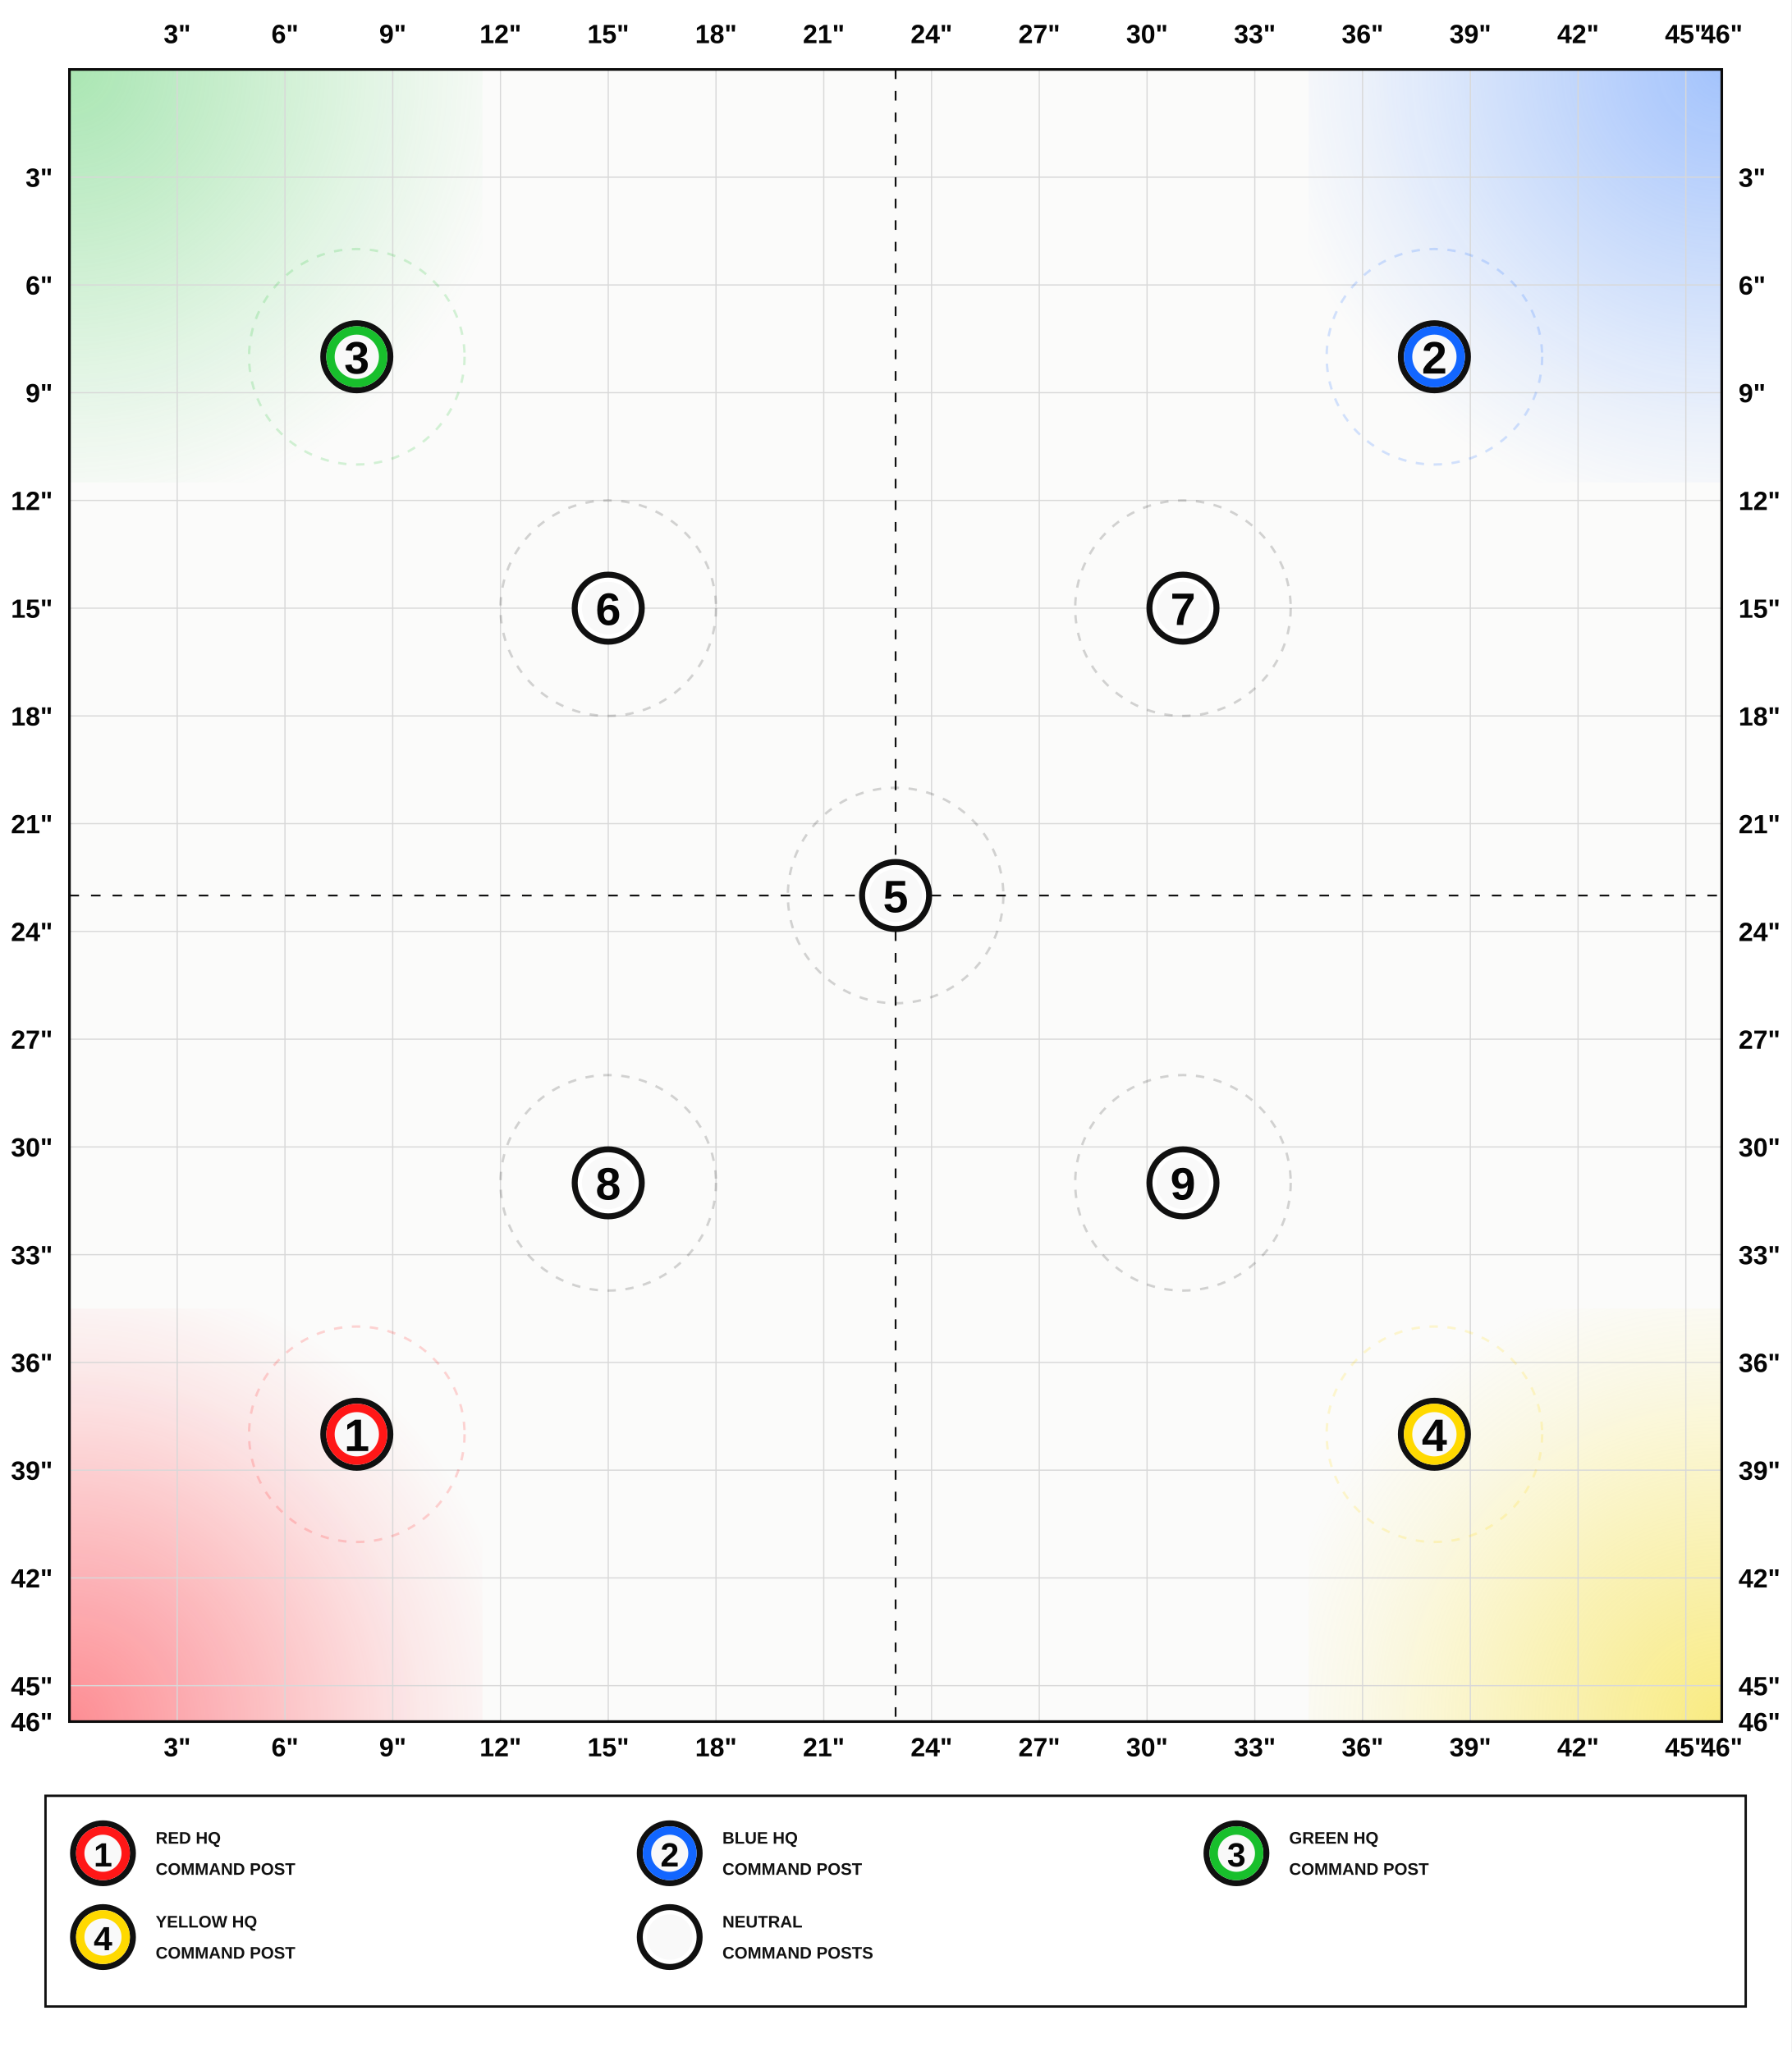
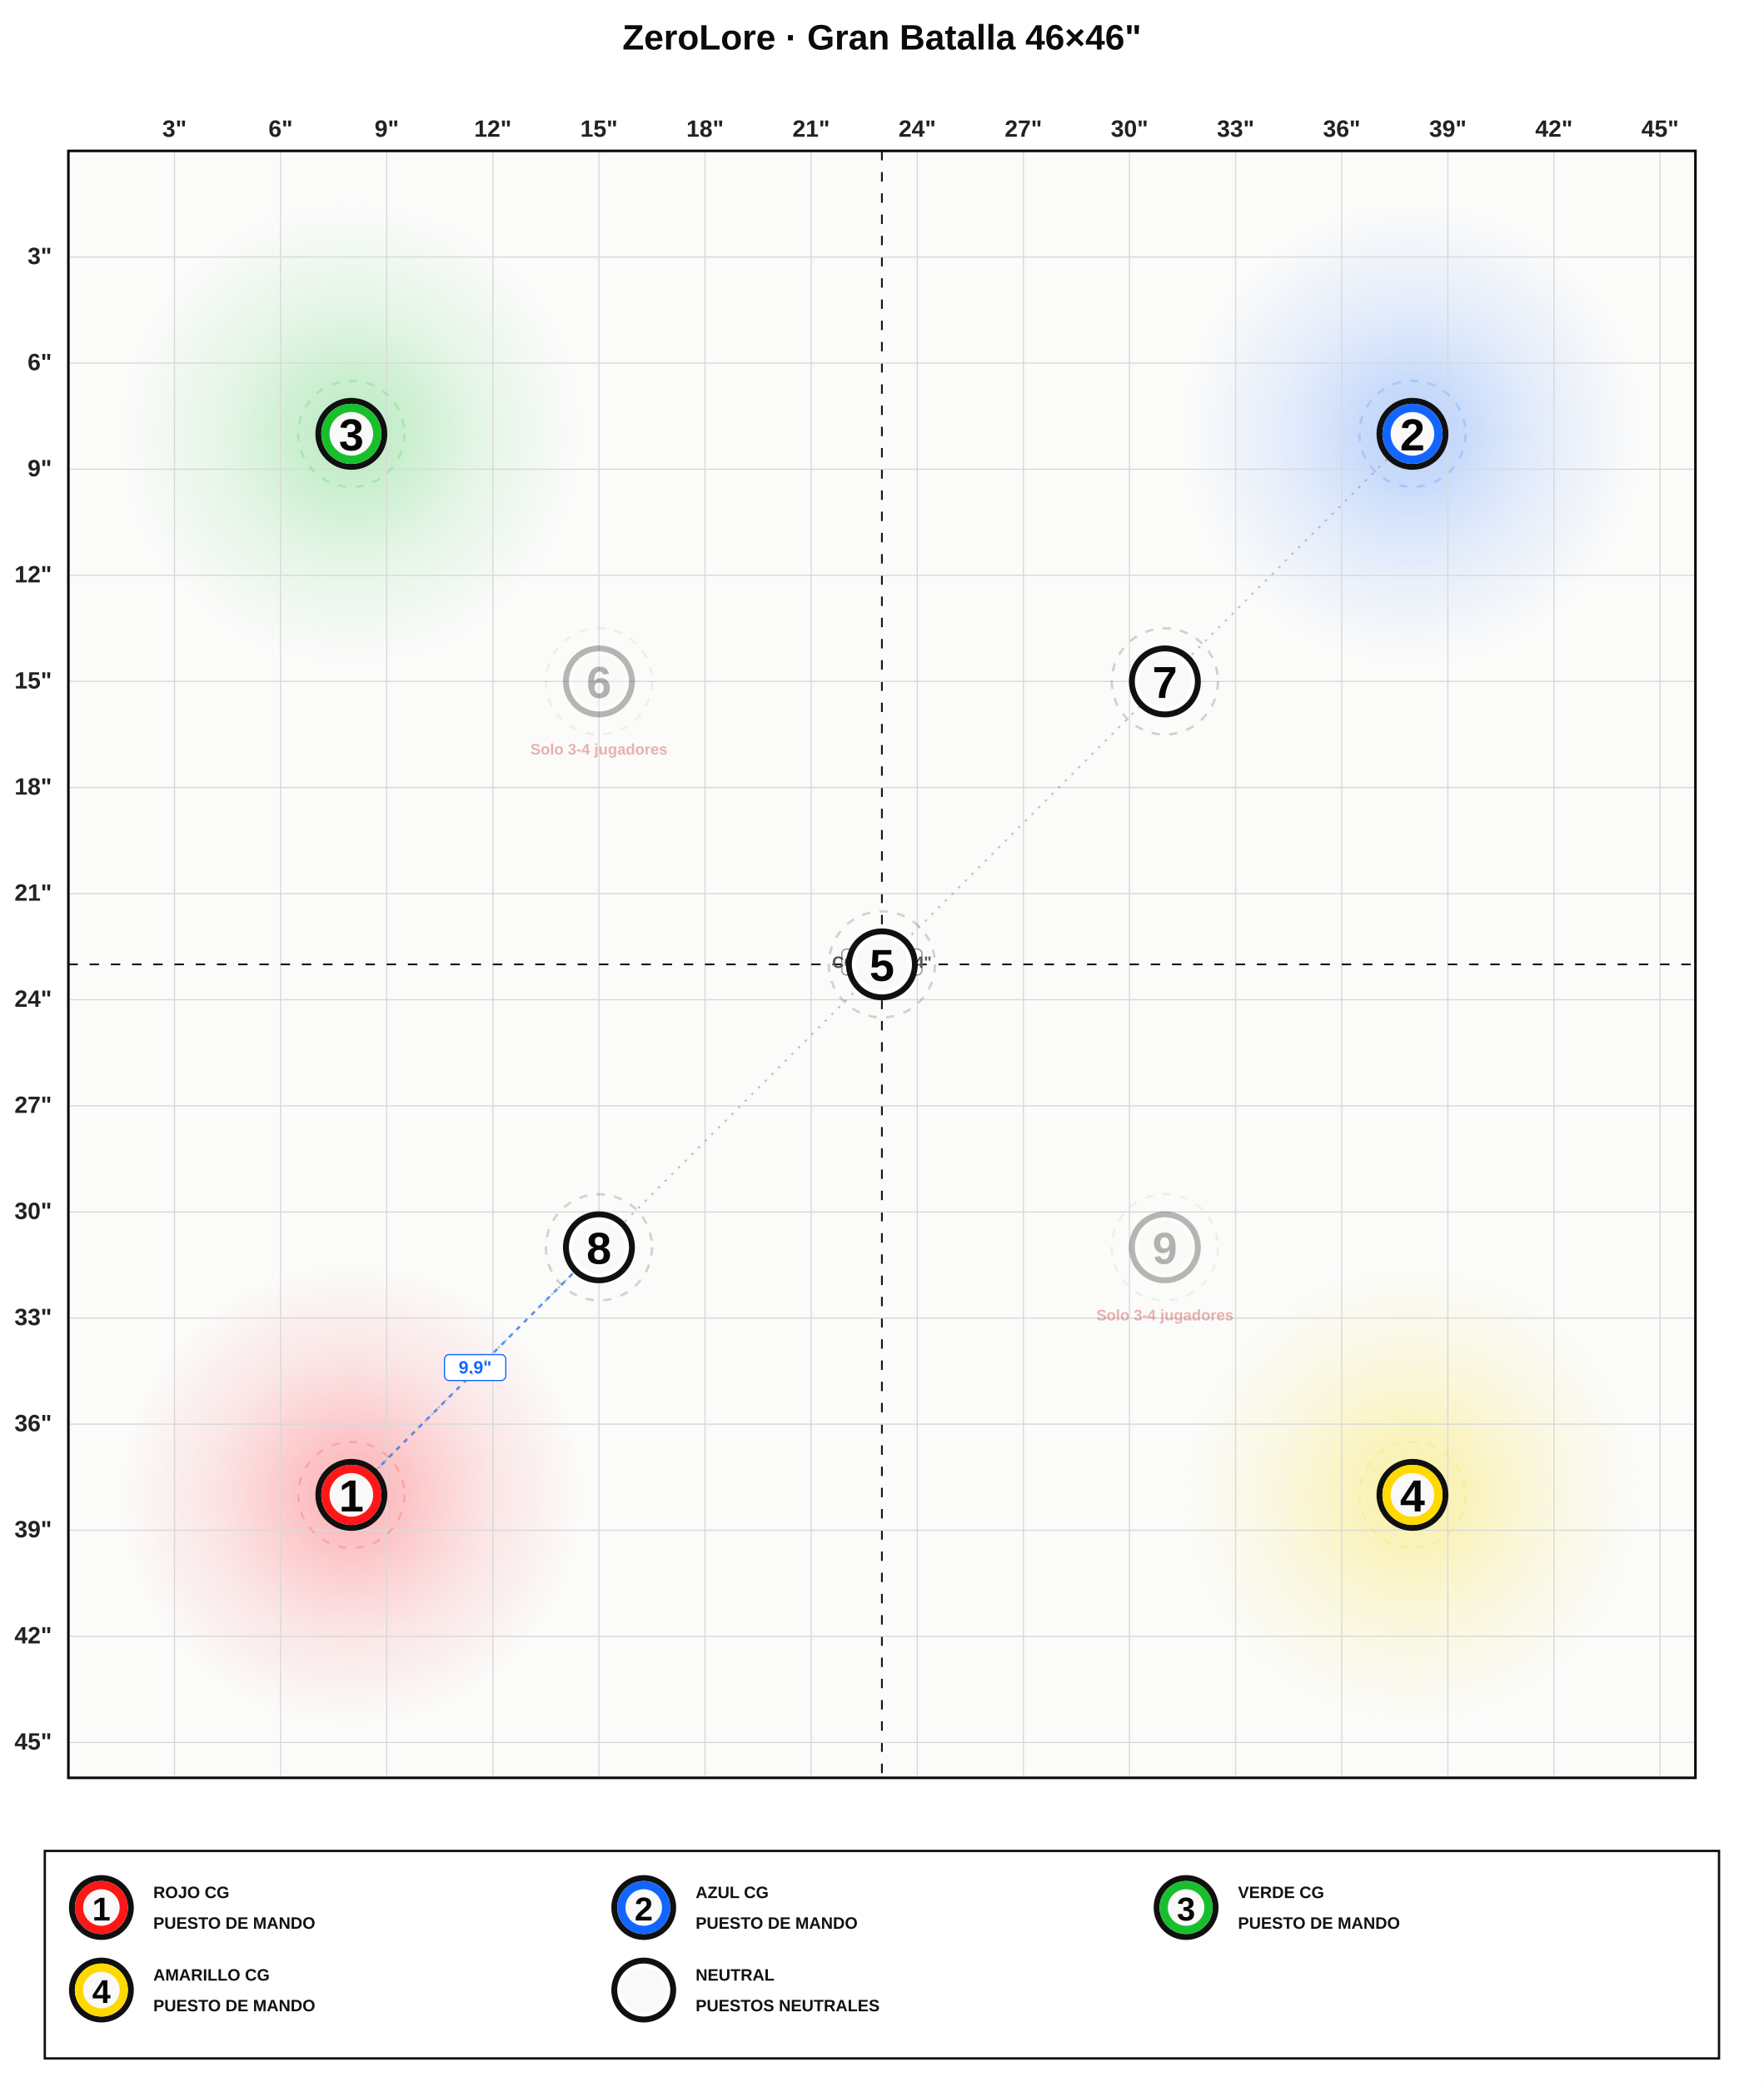
- <svg xmlns="http://www.w3.org/2000/svg" width="1496" height="1714" viewBox="0 0 1496 1714" role="img" aria-labelledby="title desc">
+ <svg xmlns="http://www.w3.org/2000/svg" width="1496" height="1766" viewBox="0 0 1496 1766" role="img" aria-labelledby="title desc">
  <defs>
-     <radialGradient id="zone-red" cx="0%" cy="100%" r="110%">
-       <stop offset="0%" stop-color="#ff1f2d" stop-opacity="0.5" />
-       <stop offset="78%" stop-color="#ff1f2d" stop-opacity="0.08" />
+     <radialGradient id="zone-1" cx="50%" cy="50%" r="50%">
+       <stop offset="0%" stop-color="#ff1f2d" stop-opacity="0.34" />
+       <stop offset="60%" stop-color="#ff1f2d" stop-opacity="0.10" />
      <stop offset="100%" stop-color="#ff1f2d" stop-opacity="0" />
    </radialGradient>
-     <radialGradient id="zone-blue" cx="100%" cy="0%" r="110%">
-       <stop offset="0%" stop-color="#347cff" stop-opacity="0.44" />
-       <stop offset="78%" stop-color="#347cff" stop-opacity="0.08" />
+     <radialGradient id="zone-2" cx="50%" cy="50%" r="50%">
+       <stop offset="0%" stop-color="#347cff" stop-opacity="0.34" />
+       <stop offset="60%" stop-color="#347cff" stop-opacity="0.10" />
      <stop offset="100%" stop-color="#347cff" stop-opacity="0" />
    </radialGradient>
-     <radialGradient id="zone-green" cx="0%" cy="0%" r="110%">
-       <stop offset="0%" stop-color="#39c950" stop-opacity="0.42" />
-       <stop offset="78%" stop-color="#39c950" stop-opacity="0.08" />
+     <radialGradient id="zone-3" cx="50%" cy="50%" r="50%">
+       <stop offset="0%" stop-color="#39c950" stop-opacity="0.34" />
+       <stop offset="60%" stop-color="#39c950" stop-opacity="0.10" />
      <stop offset="100%" stop-color="#39c950" stop-opacity="0" />
    </radialGradient>
-     <radialGradient id="zone-yellow" cx="100%" cy="100%" r="110%">
-       <stop offset="0%" stop-color="#f6d900" stop-opacity="0.48" />
-       <stop offset="78%" stop-color="#f6d900" stop-opacity="0.08" />
+     <radialGradient id="zone-4" cx="50%" cy="50%" r="50%">
+       <stop offset="0%" stop-color="#f6d900" stop-opacity="0.34" />
+       <stop offset="60%" stop-color="#f6d900" stop-opacity="0.10" />
      <stop offset="100%" stop-color="#f6d900" stop-opacity="0" />
    </radialGradient>
+     <clipPath id="board-clip">
+       <rect x="58" y="128" width="1380" height="1380" />
+     </clipPath>
  </defs>
  <rect width="100%" height="100%" fill="#ffffff" />
-   <text x="148" y="36" class="measure top" font-family="Arial, Helvetica, sans-serif" font-size="22" font-weight="900" fill="#050505" text-anchor="middle">3"</text>
-   <text x="148" y="1467" class="measure bottom" font-family="Arial, Helvetica, sans-serif" font-size="22" font-weight="900" fill="#050505" text-anchor="middle">3"</text>
-   <text x="238" y="36" class="measure top" font-family="Arial, Helvetica, sans-serif" font-size="22" font-weight="900" fill="#050505" text-anchor="middle">6"</text>
-   <text x="238" y="1467" class="measure bottom" font-family="Arial, Helvetica, sans-serif" font-size="22" font-weight="900" fill="#050505" text-anchor="middle">6"</text>
-   <text x="328" y="36" class="measure top" font-family="Arial, Helvetica, sans-serif" font-size="22" font-weight="900" fill="#050505" text-anchor="middle">9"</text>
-   <text x="328" y="1467" class="measure bottom" font-family="Arial, Helvetica, sans-serif" font-size="22" font-weight="900" fill="#050505" text-anchor="middle">9"</text>
-   <text x="418" y="36" class="measure top" font-family="Arial, Helvetica, sans-serif" font-size="22" font-weight="900" fill="#050505" text-anchor="middle">12"</text>
-   <text x="418" y="1467" class="measure bottom" font-family="Arial, Helvetica, sans-serif" font-size="22" font-weight="900" fill="#050505" text-anchor="middle">12"</text>
-   <text x="508" y="36" class="measure top" font-family="Arial, Helvetica, sans-serif" font-size="22" font-weight="900" fill="#050505" text-anchor="middle">15"</text>
-   <text x="508" y="1467" class="measure bottom" font-family="Arial, Helvetica, sans-serif" font-size="22" font-weight="900" fill="#050505" text-anchor="middle">15"</text>
-   <text x="598" y="36" class="measure top" font-family="Arial, Helvetica, sans-serif" font-size="22" font-weight="900" fill="#050505" text-anchor="middle">18"</text>
-   <text x="598" y="1467" class="measure bottom" font-family="Arial, Helvetica, sans-serif" font-size="22" font-weight="900" fill="#050505" text-anchor="middle">18"</text>
-   <text x="688" y="36" class="measure top" font-family="Arial, Helvetica, sans-serif" font-size="22" font-weight="900" fill="#050505" text-anchor="middle">21"</text>
-   <text x="688" y="1467" class="measure bottom" font-family="Arial, Helvetica, sans-serif" font-size="22" font-weight="900" fill="#050505" text-anchor="middle">21"</text>
-   <text x="778" y="36" class="measure top" font-family="Arial, Helvetica, sans-serif" font-size="22" font-weight="900" fill="#050505" text-anchor="middle">24"</text>
-   <text x="778" y="1467" class="measure bottom" font-family="Arial, Helvetica, sans-serif" font-size="22" font-weight="900" fill="#050505" text-anchor="middle">24"</text>
-   <text x="868" y="36" class="measure top" font-family="Arial, Helvetica, sans-serif" font-size="22" font-weight="900" fill="#050505" text-anchor="middle">27"</text>
-   <text x="868" y="1467" class="measure bottom" font-family="Arial, Helvetica, sans-serif" font-size="22" font-weight="900" fill="#050505" text-anchor="middle">27"</text>
-   <text x="958" y="36" class="measure top" font-family="Arial, Helvetica, sans-serif" font-size="22" font-weight="900" fill="#050505" text-anchor="middle">30"</text>
-   <text x="958" y="1467" class="measure bottom" font-family="Arial, Helvetica, sans-serif" font-size="22" font-weight="900" fill="#050505" text-anchor="middle">30"</text>
-   <text x="1048" y="36" class="measure top" font-family="Arial, Helvetica, sans-serif" font-size="22" font-weight="900" fill="#050505" text-anchor="middle">33"</text>
-   <text x="1048" y="1467" class="measure bottom" font-family="Arial, Helvetica, sans-serif" font-size="22" font-weight="900" fill="#050505" text-anchor="middle">33"</text>
-   <text x="1138" y="36" class="measure top" font-family="Arial, Helvetica, sans-serif" font-size="22" font-weight="900" fill="#050505" text-anchor="middle">36"</text>
-   <text x="1138" y="1467" class="measure bottom" font-family="Arial, Helvetica, sans-serif" font-size="22" font-weight="900" fill="#050505" text-anchor="middle">36"</text>
-   <text x="1228" y="36" class="measure top" font-family="Arial, Helvetica, sans-serif" font-size="22" font-weight="900" fill="#050505" text-anchor="middle">39"</text>
-   <text x="1228" y="1467" class="measure bottom" font-family="Arial, Helvetica, sans-serif" font-size="22" font-weight="900" fill="#050505" text-anchor="middle">39"</text>
-   <text x="1318" y="36" class="measure top" font-family="Arial, Helvetica, sans-serif" font-size="22" font-weight="900" fill="#050505" text-anchor="middle">42"</text>
-   <text x="1318" y="1467" class="measure bottom" font-family="Arial, Helvetica, sans-serif" font-size="22" font-weight="900" fill="#050505" text-anchor="middle">42"</text>
-   <text x="1408" y="36" class="measure top" font-family="Arial, Helvetica, sans-serif" font-size="22" font-weight="900" fill="#050505" text-anchor="middle">45"</text>
-   <text x="1408" y="1467" class="measure bottom" font-family="Arial, Helvetica, sans-serif" font-size="22" font-weight="900" fill="#050505" text-anchor="middle">45"</text>
-   <text x="1438" y="36" class="measure top" font-family="Arial, Helvetica, sans-serif" font-size="22" font-weight="900" fill="#050505" text-anchor="middle">46"</text>
-   <text x="1438" y="1467" class="measure bottom" font-family="Arial, Helvetica, sans-serif" font-size="22" font-weight="900" fill="#050505" text-anchor="middle">46"</text>
-   <text x="44" y="156" class="measure left" font-family="Arial, Helvetica, sans-serif" font-size="22" font-weight="900" fill="#050505" text-anchor="end">3"</text>
-   <text x="1452" y="156" class="measure right" font-family="Arial, Helvetica, sans-serif" font-size="22" font-weight="900" fill="#050505" text-anchor="start">3"</text>
-   <text x="44" y="246" class="measure left" font-family="Arial, Helvetica, sans-serif" font-size="22" font-weight="900" fill="#050505" text-anchor="end">6"</text>
-   <text x="1452" y="246" class="measure right" font-family="Arial, Helvetica, sans-serif" font-size="22" font-weight="900" fill="#050505" text-anchor="start">6"</text>
-   <text x="44" y="336" class="measure left" font-family="Arial, Helvetica, sans-serif" font-size="22" font-weight="900" fill="#050505" text-anchor="end">9"</text>
-   <text x="1452" y="336" class="measure right" font-family="Arial, Helvetica, sans-serif" font-size="22" font-weight="900" fill="#050505" text-anchor="start">9"</text>
-   <text x="44" y="426" class="measure left" font-family="Arial, Helvetica, sans-serif" font-size="22" font-weight="900" fill="#050505" text-anchor="end">12"</text>
-   <text x="1452" y="426" class="measure right" font-family="Arial, Helvetica, sans-serif" font-size="22" font-weight="900" fill="#050505" text-anchor="start">12"</text>
-   <text x="44" y="516" class="measure left" font-family="Arial, Helvetica, sans-serif" font-size="22" font-weight="900" fill="#050505" text-anchor="end">15"</text>
-   <text x="1452" y="516" class="measure right" font-family="Arial, Helvetica, sans-serif" font-size="22" font-weight="900" fill="#050505" text-anchor="start">15"</text>
-   <text x="44" y="606" class="measure left" font-family="Arial, Helvetica, sans-serif" font-size="22" font-weight="900" fill="#050505" text-anchor="end">18"</text>
-   <text x="1452" y="606" class="measure right" font-family="Arial, Helvetica, sans-serif" font-size="22" font-weight="900" fill="#050505" text-anchor="start">18"</text>
-   <text x="44" y="696" class="measure left" font-family="Arial, Helvetica, sans-serif" font-size="22" font-weight="900" fill="#050505" text-anchor="end">21"</text>
-   <text x="1452" y="696" class="measure right" font-family="Arial, Helvetica, sans-serif" font-size="22" font-weight="900" fill="#050505" text-anchor="start">21"</text>
-   <text x="44" y="786" class="measure left" font-family="Arial, Helvetica, sans-serif" font-size="22" font-weight="900" fill="#050505" text-anchor="end">24"</text>
-   <text x="1452" y="786" class="measure right" font-family="Arial, Helvetica, sans-serif" font-size="22" font-weight="900" fill="#050505" text-anchor="start">24"</text>
-   <text x="44" y="876" class="measure left" font-family="Arial, Helvetica, sans-serif" font-size="22" font-weight="900" fill="#050505" text-anchor="end">27"</text>
-   <text x="1452" y="876" class="measure right" font-family="Arial, Helvetica, sans-serif" font-size="22" font-weight="900" fill="#050505" text-anchor="start">27"</text>
-   <text x="44" y="966" class="measure left" font-family="Arial, Helvetica, sans-serif" font-size="22" font-weight="900" fill="#050505" text-anchor="end">30"</text>
-   <text x="1452" y="966" class="measure right" font-family="Arial, Helvetica, sans-serif" font-size="22" font-weight="900" fill="#050505" text-anchor="start">30"</text>
-   <text x="44" y="1056" class="measure left" font-family="Arial, Helvetica, sans-serif" font-size="22" font-weight="900" fill="#050505" text-anchor="end">33"</text>
-   <text x="1452" y="1056" class="measure right" font-family="Arial, Helvetica, sans-serif" font-size="22" font-weight="900" fill="#050505" text-anchor="start">33"</text>
-   <text x="44" y="1146" class="measure left" font-family="Arial, Helvetica, sans-serif" font-size="22" font-weight="900" fill="#050505" text-anchor="end">36"</text>
-   <text x="1452" y="1146" class="measure right" font-family="Arial, Helvetica, sans-serif" font-size="22" font-weight="900" fill="#050505" text-anchor="start">36"</text>
-   <text x="44" y="1236" class="measure left" font-family="Arial, Helvetica, sans-serif" font-size="22" font-weight="900" fill="#050505" text-anchor="end">39"</text>
-   <text x="1452" y="1236" class="measure right" font-family="Arial, Helvetica, sans-serif" font-size="22" font-weight="900" fill="#050505" text-anchor="start">39"</text>
-   <text x="44" y="1326" class="measure left" font-family="Arial, Helvetica, sans-serif" font-size="22" font-weight="900" fill="#050505" text-anchor="end">42"</text>
-   <text x="1452" y="1326" class="measure right" font-family="Arial, Helvetica, sans-serif" font-size="22" font-weight="900" fill="#050505" text-anchor="start">42"</text>
-   <text x="44" y="1416" class="measure left" font-family="Arial, Helvetica, sans-serif" font-size="22" font-weight="900" fill="#050505" text-anchor="end">45"</text>
-   <text x="1452" y="1416" class="measure right" font-family="Arial, Helvetica, sans-serif" font-size="22" font-weight="900" fill="#050505" text-anchor="start">45"</text>
-   <text x="44" y="1446" class="measure left" font-family="Arial, Helvetica, sans-serif" font-size="22" font-weight="900" fill="#050505" text-anchor="end">46"</text>
-   <text x="1452" y="1446" class="measure right" font-family="Arial, Helvetica, sans-serif" font-size="22" font-weight="900" fill="#050505" text-anchor="start">46"</text>
-   <g class="board" data-board-size-in="46">
-     <rect x="58" y="58" width="1380" height="1380" class="board-bg" fill="#fbfbfa" />
-     <rect x="58" y="1093" width="345" height="345" fill="url(#zone-red)" />
-     <rect x="1093" y="58" width="345" height="345" fill="url(#zone-blue)" />
-     <rect x="58" y="58" width="345" height="345" fill="url(#zone-green)" />
-     <rect x="1093" y="1093" width="345" height="345" fill="url(#zone-yellow)" />
-     <line x1="148" y1="58" x2="148" y2="1438" class="grid-line" stroke="#d8d8d8" stroke-width="1" />
-     <line x1="238" y1="58" x2="238" y2="1438" class="grid-line" stroke="#d8d8d8" stroke-width="1" />
-     <line x1="328" y1="58" x2="328" y2="1438" class="grid-line" stroke="#d8d8d8" stroke-width="1" />
-     <line x1="418" y1="58" x2="418" y2="1438" class="grid-line" stroke="#d8d8d8" stroke-width="1" />
-     <line x1="508" y1="58" x2="508" y2="1438" class="grid-line" stroke="#d8d8d8" stroke-width="1" />
-     <line x1="598" y1="58" x2="598" y2="1438" class="grid-line" stroke="#d8d8d8" stroke-width="1" />
-     <line x1="688" y1="58" x2="688" y2="1438" class="grid-line" stroke="#d8d8d8" stroke-width="1" />
-     <line x1="778" y1="58" x2="778" y2="1438" class="grid-line" stroke="#d8d8d8" stroke-width="1" />
-     <line x1="868" y1="58" x2="868" y2="1438" class="grid-line" stroke="#d8d8d8" stroke-width="1" />
-     <line x1="958" y1="58" x2="958" y2="1438" class="grid-line" stroke="#d8d8d8" stroke-width="1" />
-     <line x1="1048" y1="58" x2="1048" y2="1438" class="grid-line" stroke="#d8d8d8" stroke-width="1" />
-     <line x1="1138" y1="58" x2="1138" y2="1438" class="grid-line" stroke="#d8d8d8" stroke-width="1" />
-     <line x1="1228" y1="58" x2="1228" y2="1438" class="grid-line" stroke="#d8d8d8" stroke-width="1" />
-     <line x1="1318" y1="58" x2="1318" y2="1438" class="grid-line" stroke="#d8d8d8" stroke-width="1" />
-     <line x1="1408" y1="58" x2="1408" y2="1438" class="grid-line" stroke="#d8d8d8" stroke-width="1" />
-     <line x1="58" y1="148" x2="1438" y2="148" class="grid-line" stroke="#d8d8d8" stroke-width="1" />
-     <line x1="58" y1="238" x2="1438" y2="238" class="grid-line" stroke="#d8d8d8" stroke-width="1" />
-     <line x1="58" y1="328" x2="1438" y2="328" class="grid-line" stroke="#d8d8d8" stroke-width="1" />
-     <line x1="58" y1="418" x2="1438" y2="418" class="grid-line" stroke="#d8d8d8" stroke-width="1" />
-     <line x1="58" y1="508" x2="1438" y2="508" class="grid-line" stroke="#d8d8d8" stroke-width="1" />
-     <line x1="58" y1="598" x2="1438" y2="598" class="grid-line" stroke="#d8d8d8" stroke-width="1" />
-     <line x1="58" y1="688" x2="1438" y2="688" class="grid-line" stroke="#d8d8d8" stroke-width="1" />
-     <line x1="58" y1="778" x2="1438" y2="778" class="grid-line" stroke="#d8d8d8" stroke-width="1" />
-     <line x1="58" y1="868" x2="1438" y2="868" class="grid-line" stroke="#d8d8d8" stroke-width="1" />
-     <line x1="58" y1="958" x2="1438" y2="958" class="grid-line" stroke="#d8d8d8" stroke-width="1" />
-     <line x1="58" y1="1048" x2="1438" y2="1048" class="grid-line" stroke="#d8d8d8" stroke-width="1" />
-     <line x1="58" y1="1138" x2="1438" y2="1138" class="grid-line" stroke="#d8d8d8" stroke-width="1" />
-     <line x1="58" y1="1228" x2="1438" y2="1228" class="grid-line" stroke="#d8d8d8" stroke-width="1" />
-     <line x1="58" y1="1318" x2="1438" y2="1318" class="grid-line" stroke="#d8d8d8" stroke-width="1" />
-     <line x1="58" y1="1408" x2="1438" y2="1408" class="grid-line" stroke="#d8d8d8" stroke-width="1" />
-     <line x1="748" y1="58" x2="748" y2="1438" class="center-line" stroke="#111111" stroke-width="1.5" stroke-dasharray="8 10" />
-     <line x1="58" y1="748" x2="1438" y2="748" class="center-line" stroke="#111111" stroke-width="1.5" stroke-dasharray="8 10" />
-     <rect x="58" y="58" width="1380" height="1380" class="board-border" fill="none" stroke="#0b0b0b" stroke-width="2.2" />
-     <g class="post post-red" data-post="1" data-x-in="8" data-y-in="38" data-token-diameter-in="6">
-       <circle cx="298" cy="1198" r="90" class="post-footprint" fill="none" stroke="#ff1717" stroke-width="2" stroke-opacity="0.18" stroke-dasharray="7 8" />
-       <circle cx="298" cy="1198" r="28" fill="#ffffff" stroke="#101010" stroke-width="5" />
-       <circle cx="298" cy="1198" r="22" fill="#f9f9f9" stroke="#ff1717" stroke-width="7" />
-       <text x="298" y="1212" class="post-number" font-family="Arial, Helvetica, sans-serif" font-size="38" font-weight="900" fill="#050505" text-anchor="middle">1</text>
-     </g>
-     <g class="post post-blue" data-post="2" data-x-in="38" data-y-in="8" data-token-diameter-in="6">
-       <circle cx="1198" cy="298" r="90" class="post-footprint" fill="none" stroke="#1266ff" stroke-width="2" stroke-opacity="0.18" stroke-dasharray="7 8" />
-       <circle cx="1198" cy="298" r="28" fill="#ffffff" stroke="#101010" stroke-width="5" />
-       <circle cx="1198" cy="298" r="22" fill="#f9f9f9" stroke="#1266ff" stroke-width="7" />
-       <text x="1198" y="312" class="post-number" font-family="Arial, Helvetica, sans-serif" font-size="38" font-weight="900" fill="#050505" text-anchor="middle">2</text>
-     </g>
-     <g class="post post-green" data-post="3" data-x-in="8" data-y-in="8" data-token-diameter-in="6">
-       <circle cx="298" cy="298" r="90" class="post-footprint" fill="none" stroke="#18bf2c" stroke-width="2" stroke-opacity="0.18" stroke-dasharray="7 8" />
-       <circle cx="298" cy="298" r="28" fill="#ffffff" stroke="#101010" stroke-width="5" />
-       <circle cx="298" cy="298" r="22" fill="#f9f9f9" stroke="#18bf2c" stroke-width="7" />
-       <text x="298" y="312" class="post-number" font-family="Arial, Helvetica, sans-serif" font-size="38" font-weight="900" fill="#050505" text-anchor="middle">3</text>
-     </g>
-     <g class="post post-yellow" data-post="4" data-x-in="38" data-y-in="38" data-token-diameter-in="6">
-       <circle cx="1198" cy="1198" r="90" class="post-footprint" fill="none" stroke="#ffd900" stroke-width="2" stroke-opacity="0.18" stroke-dasharray="7 8" />
-       <circle cx="1198" cy="1198" r="28" fill="#ffffff" stroke="#101010" stroke-width="5" />
-       <circle cx="1198" cy="1198" r="22" fill="#f9f9f9" stroke="#ffd900" stroke-width="7" />
-       <text x="1198" y="1212" class="post-number" font-family="Arial, Helvetica, sans-serif" font-size="38" font-weight="900" fill="#050505" text-anchor="middle">4</text>
-     </g>
-     <g class="post post-neutral" data-post="5" data-x-in="23" data-y-in="23" data-token-diameter-in="6">
-       <circle cx="748" cy="748" r="90" class="post-footprint" fill="none" stroke="#111111" stroke-width="2" stroke-opacity="0.18" stroke-dasharray="7 8" />
-       <circle cx="748" cy="748" r="28" fill="#ffffff" stroke="#101010" stroke-width="5" />
-       <circle cx="748" cy="748" r="22" fill="#f9f9f9" stroke="#111111" stroke-width="0" />
-       <text x="748" y="762" class="post-number" font-family="Arial, Helvetica, sans-serif" font-size="38" font-weight="900" fill="#050505" text-anchor="middle">5</text>
-     </g>
-     <g class="post post-neutral" data-post="6" data-x-in="15" data-y-in="15" data-token-diameter-in="6">
-       <circle cx="508" cy="508" r="90" class="post-footprint" fill="none" stroke="#111111" stroke-width="2" stroke-opacity="0.18" stroke-dasharray="7 8" />
-       <circle cx="508" cy="508" r="28" fill="#ffffff" stroke="#101010" stroke-width="5" />
-       <circle cx="508" cy="508" r="22" fill="#f9f9f9" stroke="#111111" stroke-width="0" />
-       <text x="508" y="522" class="post-number" font-family="Arial, Helvetica, sans-serif" font-size="38" font-weight="900" fill="#050505" text-anchor="middle">6</text>
-     </g>
-     <g class="post post-neutral" data-post="7" data-x-in="31" data-y-in="15" data-token-diameter-in="6">
-       <circle cx="988" cy="508" r="90" class="post-footprint" fill="none" stroke="#111111" stroke-width="2" stroke-opacity="0.18" stroke-dasharray="7 8" />
-       <circle cx="988" cy="508" r="28" fill="#ffffff" stroke="#101010" stroke-width="5" />
-       <circle cx="988" cy="508" r="22" fill="#f9f9f9" stroke="#111111" stroke-width="0" />
-       <text x="988" y="522" class="post-number" font-family="Arial, Helvetica, sans-serif" font-size="38" font-weight="900" fill="#050505" text-anchor="middle">7</text>
-     </g>
-     <g class="post post-neutral" data-post="8" data-x-in="15" data-y-in="31" data-token-diameter-in="6">
-       <circle cx="508" cy="988" r="90" class="post-footprint" fill="none" stroke="#111111" stroke-width="2" stroke-opacity="0.18" stroke-dasharray="7 8" />
-       <circle cx="508" cy="988" r="28" fill="#ffffff" stroke="#101010" stroke-width="5" />
-       <circle cx="508" cy="988" r="22" fill="#f9f9f9" stroke="#111111" stroke-width="0" />
-       <text x="508" y="1002" class="post-number" font-family="Arial, Helvetica, sans-serif" font-size="38" font-weight="900" fill="#050505" text-anchor="middle">8</text>
-     </g>
-     <g class="post post-neutral" data-post="9" data-x-in="31" data-y-in="31" data-token-diameter-in="6">
-       <circle cx="988" cy="988" r="90" class="post-footprint" fill="none" stroke="#111111" stroke-width="2" stroke-opacity="0.18" stroke-dasharray="7 8" />
-       <circle cx="988" cy="988" r="28" fill="#ffffff" stroke="#101010" stroke-width="5" />
-       <circle cx="988" cy="988" r="22" fill="#f9f9f9" stroke="#111111" stroke-width="0" />
-       <text x="988" y="1002" class="post-number" font-family="Arial, Helvetica, sans-serif" font-size="38" font-weight="900" fill="#050505" text-anchor="middle">9</text>
+   <text x="748" y="42" font-family="Arial, Helvetica, sans-serif" font-size="30" font-weight="900" fill="#0b0b0b" text-anchor="middle">ZeroLore · Gran Batalla 46×46"</text>
+   <text x="148" y="116" font-family="Arial, Helvetica, sans-serif" font-size="20" font-weight="900" fill="#222" text-anchor="middle">3"</text>
+   <text x="238" y="116" font-family="Arial, Helvetica, sans-serif" font-size="20" font-weight="900" fill="#222" text-anchor="middle">6"</text>
+   <text x="328" y="116" font-family="Arial, Helvetica, sans-serif" font-size="20" font-weight="900" fill="#222" text-anchor="middle">9"</text>
+   <text x="418" y="116" font-family="Arial, Helvetica, sans-serif" font-size="20" font-weight="900" fill="#222" text-anchor="middle">12"</text>
+   <text x="508" y="116" font-family="Arial, Helvetica, sans-serif" font-size="20" font-weight="900" fill="#222" text-anchor="middle">15"</text>
+   <text x="598" y="116" font-family="Arial, Helvetica, sans-serif" font-size="20" font-weight="900" fill="#222" text-anchor="middle">18"</text>
+   <text x="688" y="116" font-family="Arial, Helvetica, sans-serif" font-size="20" font-weight="900" fill="#222" text-anchor="middle">21"</text>
+   <text x="778" y="116" font-family="Arial, Helvetica, sans-serif" font-size="20" font-weight="900" fill="#222" text-anchor="middle">24"</text>
+   <text x="868" y="116" font-family="Arial, Helvetica, sans-serif" font-size="20" font-weight="900" fill="#222" text-anchor="middle">27"</text>
+   <text x="958" y="116" font-family="Arial, Helvetica, sans-serif" font-size="20" font-weight="900" fill="#222" text-anchor="middle">30"</text>
+   <text x="1048" y="116" font-family="Arial, Helvetica, sans-serif" font-size="20" font-weight="900" fill="#222" text-anchor="middle">33"</text>
+   <text x="1138" y="116" font-family="Arial, Helvetica, sans-serif" font-size="20" font-weight="900" fill="#222" text-anchor="middle">36"</text>
+   <text x="1228" y="116" font-family="Arial, Helvetica, sans-serif" font-size="20" font-weight="900" fill="#222" text-anchor="middle">39"</text>
+   <text x="1318" y="116" font-family="Arial, Helvetica, sans-serif" font-size="20" font-weight="900" fill="#222" text-anchor="middle">42"</text>
+   <text x="1408" y="116" font-family="Arial, Helvetica, sans-serif" font-size="20" font-weight="900" fill="#222" text-anchor="middle">45"</text>
+   <text x="44" y="224" font-family="Arial, Helvetica, sans-serif" font-size="20" font-weight="900" fill="#222" text-anchor="end">3"</text>
+   <text x="44" y="314" font-family="Arial, Helvetica, sans-serif" font-size="20" font-weight="900" fill="#222" text-anchor="end">6"</text>
+   <text x="44" y="404" font-family="Arial, Helvetica, sans-serif" font-size="20" font-weight="900" fill="#222" text-anchor="end">9"</text>
+   <text x="44" y="494" font-family="Arial, Helvetica, sans-serif" font-size="20" font-weight="900" fill="#222" text-anchor="end">12"</text>
+   <text x="44" y="584" font-family="Arial, Helvetica, sans-serif" font-size="20" font-weight="900" fill="#222" text-anchor="end">15"</text>
+   <text x="44" y="674" font-family="Arial, Helvetica, sans-serif" font-size="20" font-weight="900" fill="#222" text-anchor="end">18"</text>
+   <text x="44" y="764" font-family="Arial, Helvetica, sans-serif" font-size="20" font-weight="900" fill="#222" text-anchor="end">21"</text>
+   <text x="44" y="854" font-family="Arial, Helvetica, sans-serif" font-size="20" font-weight="900" fill="#222" text-anchor="end">24"</text>
+   <text x="44" y="944" font-family="Arial, Helvetica, sans-serif" font-size="20" font-weight="900" fill="#222" text-anchor="end">27"</text>
+   <text x="44" y="1034" font-family="Arial, Helvetica, sans-serif" font-size="20" font-weight="900" fill="#222" text-anchor="end">30"</text>
+   <text x="44" y="1124" font-family="Arial, Helvetica, sans-serif" font-size="20" font-weight="900" fill="#222" text-anchor="end">33"</text>
+   <text x="44" y="1214" font-family="Arial, Helvetica, sans-serif" font-size="20" font-weight="900" fill="#222" text-anchor="end">36"</text>
+   <text x="44" y="1304" font-family="Arial, Helvetica, sans-serif" font-size="20" font-weight="900" fill="#222" text-anchor="end">39"</text>
+   <text x="44" y="1394" font-family="Arial, Helvetica, sans-serif" font-size="20" font-weight="900" fill="#222" text-anchor="end">42"</text>
+   <text x="44" y="1484" font-family="Arial, Helvetica, sans-serif" font-size="20" font-weight="900" fill="#222" text-anchor="end">45"</text>
+   <g class="board" data-board-size-in="46x46">
+     <rect x="58" y="128" width="1380" height="1380" class="board-bg" fill="#fbfbfa" />
+     <g clip-path="url(#board-clip)">
+       <circle cx="298" cy="1268" r="195.0" fill="url(#zone-1)" />
+       <circle cx="1198" cy="368" r="195.0" fill="url(#zone-2)" />
+       <circle cx="298" cy="368" r="195.0" fill="url(#zone-3)" />
+       <circle cx="1198" cy="1268" r="195.0" fill="url(#zone-4)" />
+     </g>
+     <line x1="148" y1="128" x2="148" y2="1508" stroke="#d8d8d8" stroke-width="1" />
+     <line x1="238" y1="128" x2="238" y2="1508" stroke="#d8d8d8" stroke-width="1" />
+     <line x1="328" y1="128" x2="328" y2="1508" stroke="#d8d8d8" stroke-width="1" />
+     <line x1="418" y1="128" x2="418" y2="1508" stroke="#d8d8d8" stroke-width="1" />
+     <line x1="508" y1="128" x2="508" y2="1508" stroke="#d8d8d8" stroke-width="1" />
+     <line x1="598" y1="128" x2="598" y2="1508" stroke="#d8d8d8" stroke-width="1" />
+     <line x1="688" y1="128" x2="688" y2="1508" stroke="#d8d8d8" stroke-width="1" />
+     <line x1="748" y1="128" x2="748" y2="1508" stroke="#111" stroke-width="1.5" stroke-dasharray="8 10" />
+     <line x1="778" y1="128" x2="778" y2="1508" stroke="#d8d8d8" stroke-width="1" />
+     <line x1="868" y1="128" x2="868" y2="1508" stroke="#d8d8d8" stroke-width="1" />
+     <line x1="958" y1="128" x2="958" y2="1508" stroke="#d8d8d8" stroke-width="1" />
+     <line x1="1048" y1="128" x2="1048" y2="1508" stroke="#d8d8d8" stroke-width="1" />
+     <line x1="1138" y1="128" x2="1138" y2="1508" stroke="#d8d8d8" stroke-width="1" />
+     <line x1="1228" y1="128" x2="1228" y2="1508" stroke="#d8d8d8" stroke-width="1" />
+     <line x1="1318" y1="128" x2="1318" y2="1508" stroke="#d8d8d8" stroke-width="1" />
+     <line x1="1408" y1="128" x2="1408" y2="1508" stroke="#d8d8d8" stroke-width="1" />
+     <line x1="58" y1="218" x2="1438" y2="218" stroke="#d8d8d8" stroke-width="1" />
+     <line x1="58" y1="308" x2="1438" y2="308" stroke="#d8d8d8" stroke-width="1" />
+     <line x1="58" y1="398" x2="1438" y2="398" stroke="#d8d8d8" stroke-width="1" />
+     <line x1="58" y1="488" x2="1438" y2="488" stroke="#d8d8d8" stroke-width="1" />
+     <line x1="58" y1="578" x2="1438" y2="578" stroke="#d8d8d8" stroke-width="1" />
+     <line x1="58" y1="668" x2="1438" y2="668" stroke="#d8d8d8" stroke-width="1" />
+     <line x1="58" y1="758" x2="1438" y2="758" stroke="#d8d8d8" stroke-width="1" />
+     <line x1="58" y1="818" x2="1438" y2="818" stroke="#111" stroke-width="1.5" stroke-dasharray="8 10" />
+     <line x1="58" y1="848" x2="1438" y2="848" stroke="#d8d8d8" stroke-width="1" />
+     <line x1="58" y1="938" x2="1438" y2="938" stroke="#d8d8d8" stroke-width="1" />
+     <line x1="58" y1="1028" x2="1438" y2="1028" stroke="#d8d8d8" stroke-width="1" />
+     <line x1="58" y1="1118" x2="1438" y2="1118" stroke="#d8d8d8" stroke-width="1" />
+     <line x1="58" y1="1208" x2="1438" y2="1208" stroke="#d8d8d8" stroke-width="1" />
+     <line x1="58" y1="1298" x2="1438" y2="1298" stroke="#d8d8d8" stroke-width="1" />
+     <line x1="58" y1="1388" x2="1438" y2="1388" stroke="#d8d8d8" stroke-width="1" />
+     <line x1="58" y1="1478" x2="1438" y2="1478" stroke="#d8d8d8" stroke-width="1" />
+     <rect x="58" y="128" width="1380" height="1380" fill="none" stroke="#0b0b0b" stroke-width="2.2" />
+     <line x1="298" y1="1268" x2="508" y2="1058" stroke="#1266ff" stroke-width="2" stroke-dasharray="4 5" opacity="0.7" />
+     <rect x="377" y="1149" width="52" height="22" rx="4" fill="#ffffff" stroke="#1266ff" stroke-width="1" />
+     <text x="403" y="1165" font-family="Arial, Helvetica, sans-serif" font-size="15" font-weight="900" fill="#1266ff" text-anchor="middle">9.9"</text>
+     <line x1="298" y1="1268" x2="1198" y2="368" stroke="#888" stroke-width="1.5" stroke-dasharray="2 6" opacity="0.55" />
+     <rect x="714" y="805" width="68" height="22" rx="4" fill="#ffffff" stroke="#888" stroke-width="1" />
+     <text x="748" y="821" font-family="Arial, Helvetica, sans-serif" font-size="14" font-weight="800" fill="#555" text-anchor="middle">CG-CG 42.4"</text>
+     <g class="post" data-post="1" data-x-in="8" data-y-in="38" data-token-diameter-in="3">
+       <circle cx="298" cy="1268" r="45" fill="none" stroke="#ff1717" stroke-width="2" stroke-opacity="0.18" stroke-dasharray="7 8" />
+       <circle cx="298" cy="1268" r="28" fill="#ffffff" stroke="#101010" stroke-width="5" />
+       <circle cx="298" cy="1268" r="22" fill="#f9f9f9" stroke="#ff1717" stroke-width="7" />
+       <text x="298" y="1282" font-family="Arial, Helvetica, sans-serif" font-size="38" font-weight="900" fill="#050505" text-anchor="middle">1</text>
+     </g>
+     <g class="post" data-post="2" data-x-in="38" data-y-in="8" data-token-diameter-in="3">
+       <circle cx="1198" cy="368" r="45" fill="none" stroke="#1266ff" stroke-width="2" stroke-opacity="0.18" stroke-dasharray="7 8" />
+       <circle cx="1198" cy="368" r="28" fill="#ffffff" stroke="#101010" stroke-width="5" />
+       <circle cx="1198" cy="368" r="22" fill="#f9f9f9" stroke="#1266ff" stroke-width="7" />
+       <text x="1198" y="382" font-family="Arial, Helvetica, sans-serif" font-size="38" font-weight="900" fill="#050505" text-anchor="middle">2</text>
+     </g>
+     <g class="post" data-post="3" data-x-in="8" data-y-in="8" data-token-diameter-in="3">
+       <circle cx="298" cy="368" r="45" fill="none" stroke="#18bf2c" stroke-width="2" stroke-opacity="0.18" stroke-dasharray="7 8" />
+       <circle cx="298" cy="368" r="28" fill="#ffffff" stroke="#101010" stroke-width="5" />
+       <circle cx="298" cy="368" r="22" fill="#f9f9f9" stroke="#18bf2c" stroke-width="7" />
+       <text x="298" y="382" font-family="Arial, Helvetica, sans-serif" font-size="38" font-weight="900" fill="#050505" text-anchor="middle">3</text>
+     </g>
+     <g class="post" data-post="4" data-x-in="38" data-y-in="38" data-token-diameter-in="3">
+       <circle cx="1198" cy="1268" r="45" fill="none" stroke="#ffd900" stroke-width="2" stroke-opacity="0.18" stroke-dasharray="7 8" />
+       <circle cx="1198" cy="1268" r="28" fill="#ffffff" stroke="#101010" stroke-width="5" />
+       <circle cx="1198" cy="1268" r="22" fill="#f9f9f9" stroke="#ffd900" stroke-width="7" />
+       <text x="1198" y="1282" font-family="Arial, Helvetica, sans-serif" font-size="38" font-weight="900" fill="#050505" text-anchor="middle">4</text>
+     </g>
+     <g class="post" data-post="5" data-x-in="23" data-y-in="23" data-token-diameter-in="3">
+       <circle cx="748" cy="818" r="45" fill="none" stroke="#111111" stroke-width="2" stroke-opacity="0.18" stroke-dasharray="7 8" />
+       <circle cx="748" cy="818" r="28" fill="#ffffff" stroke="#101010" stroke-width="5" />
+       <circle cx="748" cy="818" r="22" fill="#f9f9f9" stroke="#111111" stroke-width="0" />
+       <text x="748" y="832" font-family="Arial, Helvetica, sans-serif" font-size="38" font-weight="900" fill="#050505" text-anchor="middle">5</text>
+     </g>
+     <g class="post" data-post="6" data-x-in="15" data-y-in="15" data-token-diameter-in="3" opacity="0.30">
+       <circle cx="508" cy="578" r="45" fill="none" stroke="#111111" stroke-width="2" stroke-opacity="0.18" stroke-dasharray="7 8" />
+       <circle cx="508" cy="578" r="28" fill="#ffffff" stroke="#101010" stroke-width="5" />
+       <circle cx="508" cy="578" r="22" fill="#f9f9f9" stroke="#111111" stroke-width="0" />
+       <text x="508" y="592" font-family="Arial, Helvetica, sans-serif" font-size="38" font-weight="900" fill="#050505" text-anchor="middle">6</text>
+       <text x="508" y="640" font-family="Arial, Helvetica, sans-serif" font-size="13" font-weight="800" fill="#b00" text-anchor="middle">Solo 3-4 jugadores</text>
+     </g>
+     <g class="post" data-post="7" data-x-in="31" data-y-in="15" data-token-diameter-in="3">
+       <circle cx="988" cy="578" r="45" fill="none" stroke="#111111" stroke-width="2" stroke-opacity="0.18" stroke-dasharray="7 8" />
+       <circle cx="988" cy="578" r="28" fill="#ffffff" stroke="#101010" stroke-width="5" />
+       <circle cx="988" cy="578" r="22" fill="#f9f9f9" stroke="#111111" stroke-width="0" />
+       <text x="988" y="592" font-family="Arial, Helvetica, sans-serif" font-size="38" font-weight="900" fill="#050505" text-anchor="middle">7</text>
+     </g>
+     <g class="post" data-post="8" data-x-in="15" data-y-in="31" data-token-diameter-in="3">
+       <circle cx="508" cy="1058" r="45" fill="none" stroke="#111111" stroke-width="2" stroke-opacity="0.18" stroke-dasharray="7 8" />
+       <circle cx="508" cy="1058" r="28" fill="#ffffff" stroke="#101010" stroke-width="5" />
+       <circle cx="508" cy="1058" r="22" fill="#f9f9f9" stroke="#111111" stroke-width="0" />
+       <text x="508" y="1072" font-family="Arial, Helvetica, sans-serif" font-size="38" font-weight="900" fill="#050505" text-anchor="middle">8</text>
+     </g>
+     <g class="post" data-post="9" data-x-in="31" data-y-in="31" data-token-diameter-in="3" opacity="0.30">
+       <circle cx="988" cy="1058" r="45" fill="none" stroke="#111111" stroke-width="2" stroke-opacity="0.18" stroke-dasharray="7 8" />
+       <circle cx="988" cy="1058" r="28" fill="#ffffff" stroke="#101010" stroke-width="5" />
+       <circle cx="988" cy="1058" r="22" fill="#f9f9f9" stroke="#111111" stroke-width="0" />
+       <text x="988" y="1072" font-family="Arial, Helvetica, sans-serif" font-size="38" font-weight="900" fill="#050505" text-anchor="middle">9</text>
+       <text x="988" y="1120" font-family="Arial, Helvetica, sans-serif" font-size="13" font-weight="800" fill="#b00" text-anchor="middle">Solo 3-4 jugadores</text>
    </g>
  </g>
  <g class="legend">
-     <rect x="38" y="1500" width="1420" height="176" fill="#ffffff" stroke="#111111" stroke-width="2" />
-     <g transform="translate(86, 1548)">
+     <rect x="38" y="1570" width="1420" height="176" fill="#ffffff" stroke="#111" stroke-width="2" />
+     <g transform="translate(86, 1618)">
      <circle cx="0" cy="0" r="25" fill="#ffffff" stroke="#101010" stroke-width="5" />
      <circle cx="0" cy="0" r="19" fill="#f9f9f9" stroke="#ff1717" stroke-width="7" />
-       <text x="0" y="11" class="legend-number" font-family="Arial, Helvetica, sans-serif" font-size="28" font-weight="900" fill="#050505" text-anchor="middle">1</text>
-       <text x="44" y="-8" class="legend-label" font-family="Arial, Helvetica, sans-serif" font-size="14" font-weight="800" fill="#111111">RED HQ</text>
-       <text x="44" y="18" class="legend-label" font-family="Arial, Helvetica, sans-serif" font-size="14" font-weight="800" fill="#111111">COMMAND POST</text>
-     </g>
-     <g transform="translate(559.3333, 1548)">
+       <text x="0" y="11" font-family="Arial, Helvetica, sans-serif" font-size="28" font-weight="900" fill="#050505" text-anchor="middle">1</text>
+       <text x="44" y="-8" font-family="Arial, Helvetica, sans-serif" font-size="14" font-weight="800" fill="#111">ROJO CG</text>
+       <text x="44" y="18" font-family="Arial, Helvetica, sans-serif" font-size="14" font-weight="800" fill="#111">PUESTO DE MANDO</text>
+     </g>
+     <g transform="translate(546, 1618)">
      <circle cx="0" cy="0" r="25" fill="#ffffff" stroke="#101010" stroke-width="5" />
      <circle cx="0" cy="0" r="19" fill="#f9f9f9" stroke="#1266ff" stroke-width="7" />
-       <text x="0" y="11" class="legend-number" font-family="Arial, Helvetica, sans-serif" font-size="28" font-weight="900" fill="#050505" text-anchor="middle">2</text>
-       <text x="44" y="-8" class="legend-label" font-family="Arial, Helvetica, sans-serif" font-size="14" font-weight="800" fill="#111111">BLUE HQ</text>
-       <text x="44" y="18" class="legend-label" font-family="Arial, Helvetica, sans-serif" font-size="14" font-weight="800" fill="#111111">COMMAND POST</text>
-     </g>
-     <g transform="translate(1032.667, 1548)">
+       <text x="0" y="11" font-family="Arial, Helvetica, sans-serif" font-size="28" font-weight="900" fill="#050505" text-anchor="middle">2</text>
+       <text x="44" y="-8" font-family="Arial, Helvetica, sans-serif" font-size="14" font-weight="800" fill="#111">AZUL CG</text>
+       <text x="44" y="18" font-family="Arial, Helvetica, sans-serif" font-size="14" font-weight="800" fill="#111">PUESTO DE MANDO</text>
+     </g>
+     <g transform="translate(1006, 1618)">
      <circle cx="0" cy="0" r="25" fill="#ffffff" stroke="#101010" stroke-width="5" />
      <circle cx="0" cy="0" r="19" fill="#f9f9f9" stroke="#18bf2c" stroke-width="7" />
-       <text x="0" y="11" class="legend-number" font-family="Arial, Helvetica, sans-serif" font-size="28" font-weight="900" fill="#050505" text-anchor="middle">3</text>
-       <text x="44" y="-8" class="legend-label" font-family="Arial, Helvetica, sans-serif" font-size="14" font-weight="800" fill="#111111">GREEN HQ</text>
-       <text x="44" y="18" class="legend-label" font-family="Arial, Helvetica, sans-serif" font-size="14" font-weight="800" fill="#111111">COMMAND POST</text>
-     </g>
-     <g transform="translate(86, 1618)">
+       <text x="0" y="11" font-family="Arial, Helvetica, sans-serif" font-size="28" font-weight="900" fill="#050505" text-anchor="middle">3</text>
+       <text x="44" y="-8" font-family="Arial, Helvetica, sans-serif" font-size="14" font-weight="800" fill="#111">VERDE CG</text>
+       <text x="44" y="18" font-family="Arial, Helvetica, sans-serif" font-size="14" font-weight="800" fill="#111">PUESTO DE MANDO</text>
+     </g>
+     <g transform="translate(86, 1688)">
      <circle cx="0" cy="0" r="25" fill="#ffffff" stroke="#101010" stroke-width="5" />
      <circle cx="0" cy="0" r="19" fill="#f9f9f9" stroke="#ffd900" stroke-width="7" />
-       <text x="0" y="11" class="legend-number" font-family="Arial, Helvetica, sans-serif" font-size="28" font-weight="900" fill="#050505" text-anchor="middle">4</text>
-       <text x="44" y="-8" class="legend-label" font-family="Arial, Helvetica, sans-serif" font-size="14" font-weight="800" fill="#111111">YELLOW HQ</text>
-       <text x="44" y="18" class="legend-label" font-family="Arial, Helvetica, sans-serif" font-size="14" font-weight="800" fill="#111111">COMMAND POST</text>
-     </g>
-     <g transform="translate(559.3333, 1618)">
+       <text x="0" y="11" font-family="Arial, Helvetica, sans-serif" font-size="28" font-weight="900" fill="#050505" text-anchor="middle">4</text>
+       <text x="44" y="-8" font-family="Arial, Helvetica, sans-serif" font-size="14" font-weight="800" fill="#111">AMARILLO CG</text>
+       <text x="44" y="18" font-family="Arial, Helvetica, sans-serif" font-size="14" font-weight="800" fill="#111">PUESTO DE MANDO</text>
+     </g>
+     <g transform="translate(546, 1688)">
      <circle cx="0" cy="0" r="25" fill="#ffffff" stroke="#101010" stroke-width="5" />
      <circle cx="0" cy="0" r="19" fill="#f9f9f9" stroke="#111111" stroke-width="0" />
-       <text x="44" y="-8" class="legend-label" font-family="Arial, Helvetica, sans-serif" font-size="14" font-weight="800" fill="#111111">NEUTRAL</text>
-       <text x="44" y="18" class="legend-label" font-family="Arial, Helvetica, sans-serif" font-size="14" font-weight="800" fill="#111111">COMMAND POSTS</text>
+       <text x="44" y="-8" font-family="Arial, Helvetica, sans-serif" font-size="14" font-weight="800" fill="#111">NEUTRAL</text>
+       <text x="44" y="18" font-family="Arial, Helvetica, sans-serif" font-size="14" font-weight="800" fill="#111">PUESTOS NEUTRALES</text>
    </g>
  </g>
</svg>
